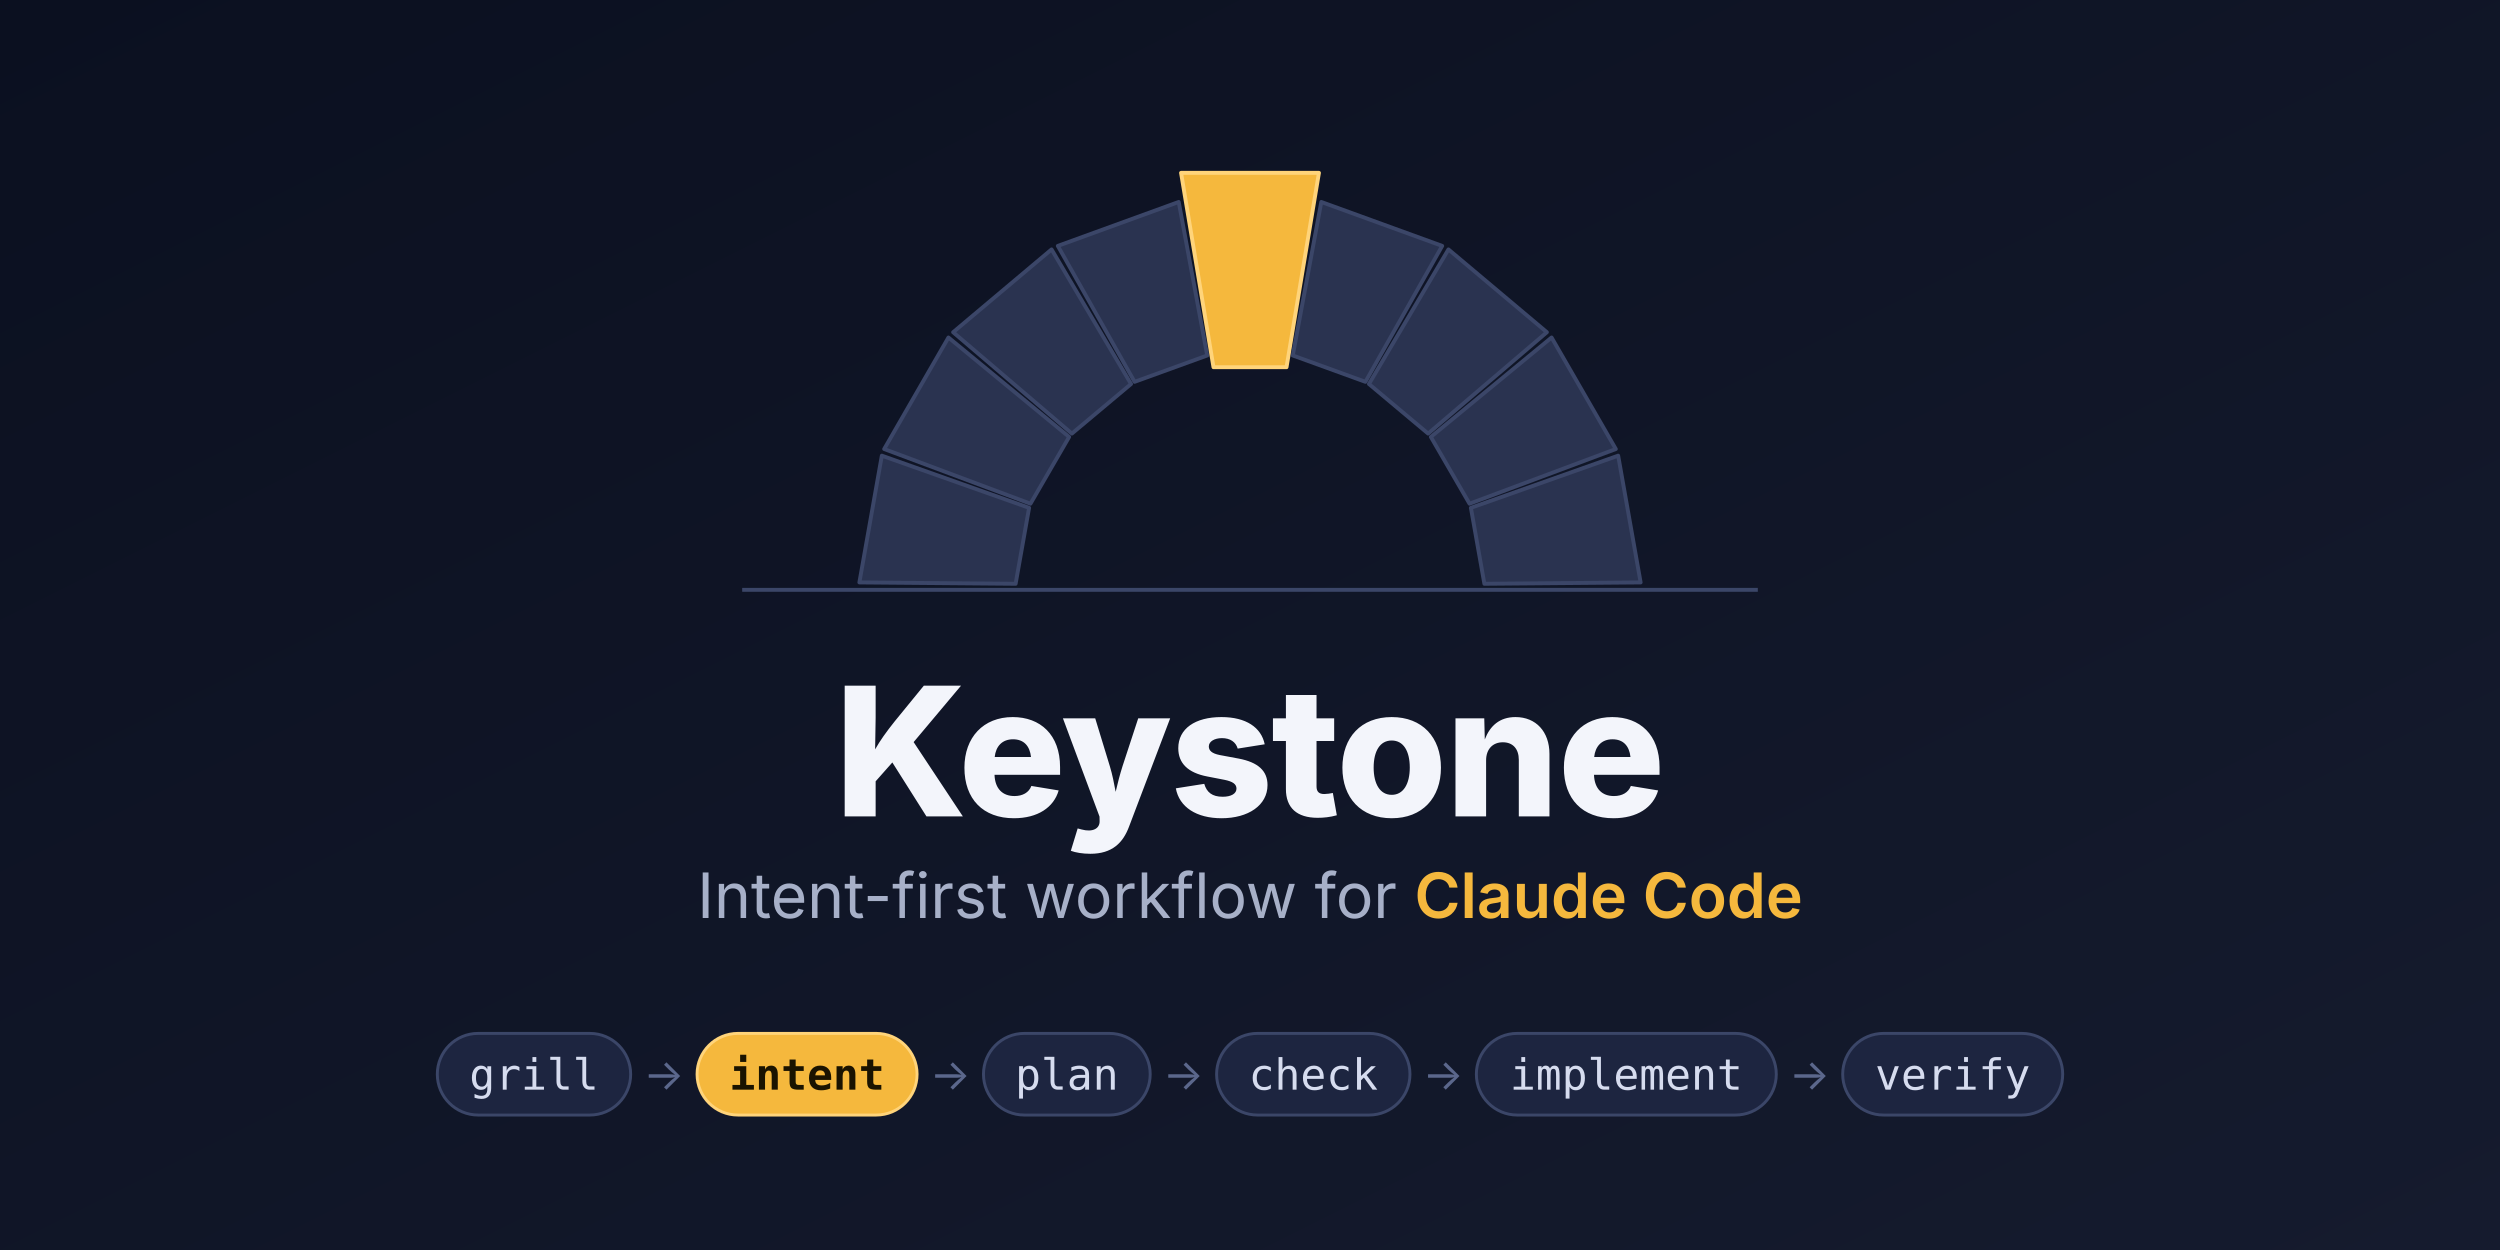
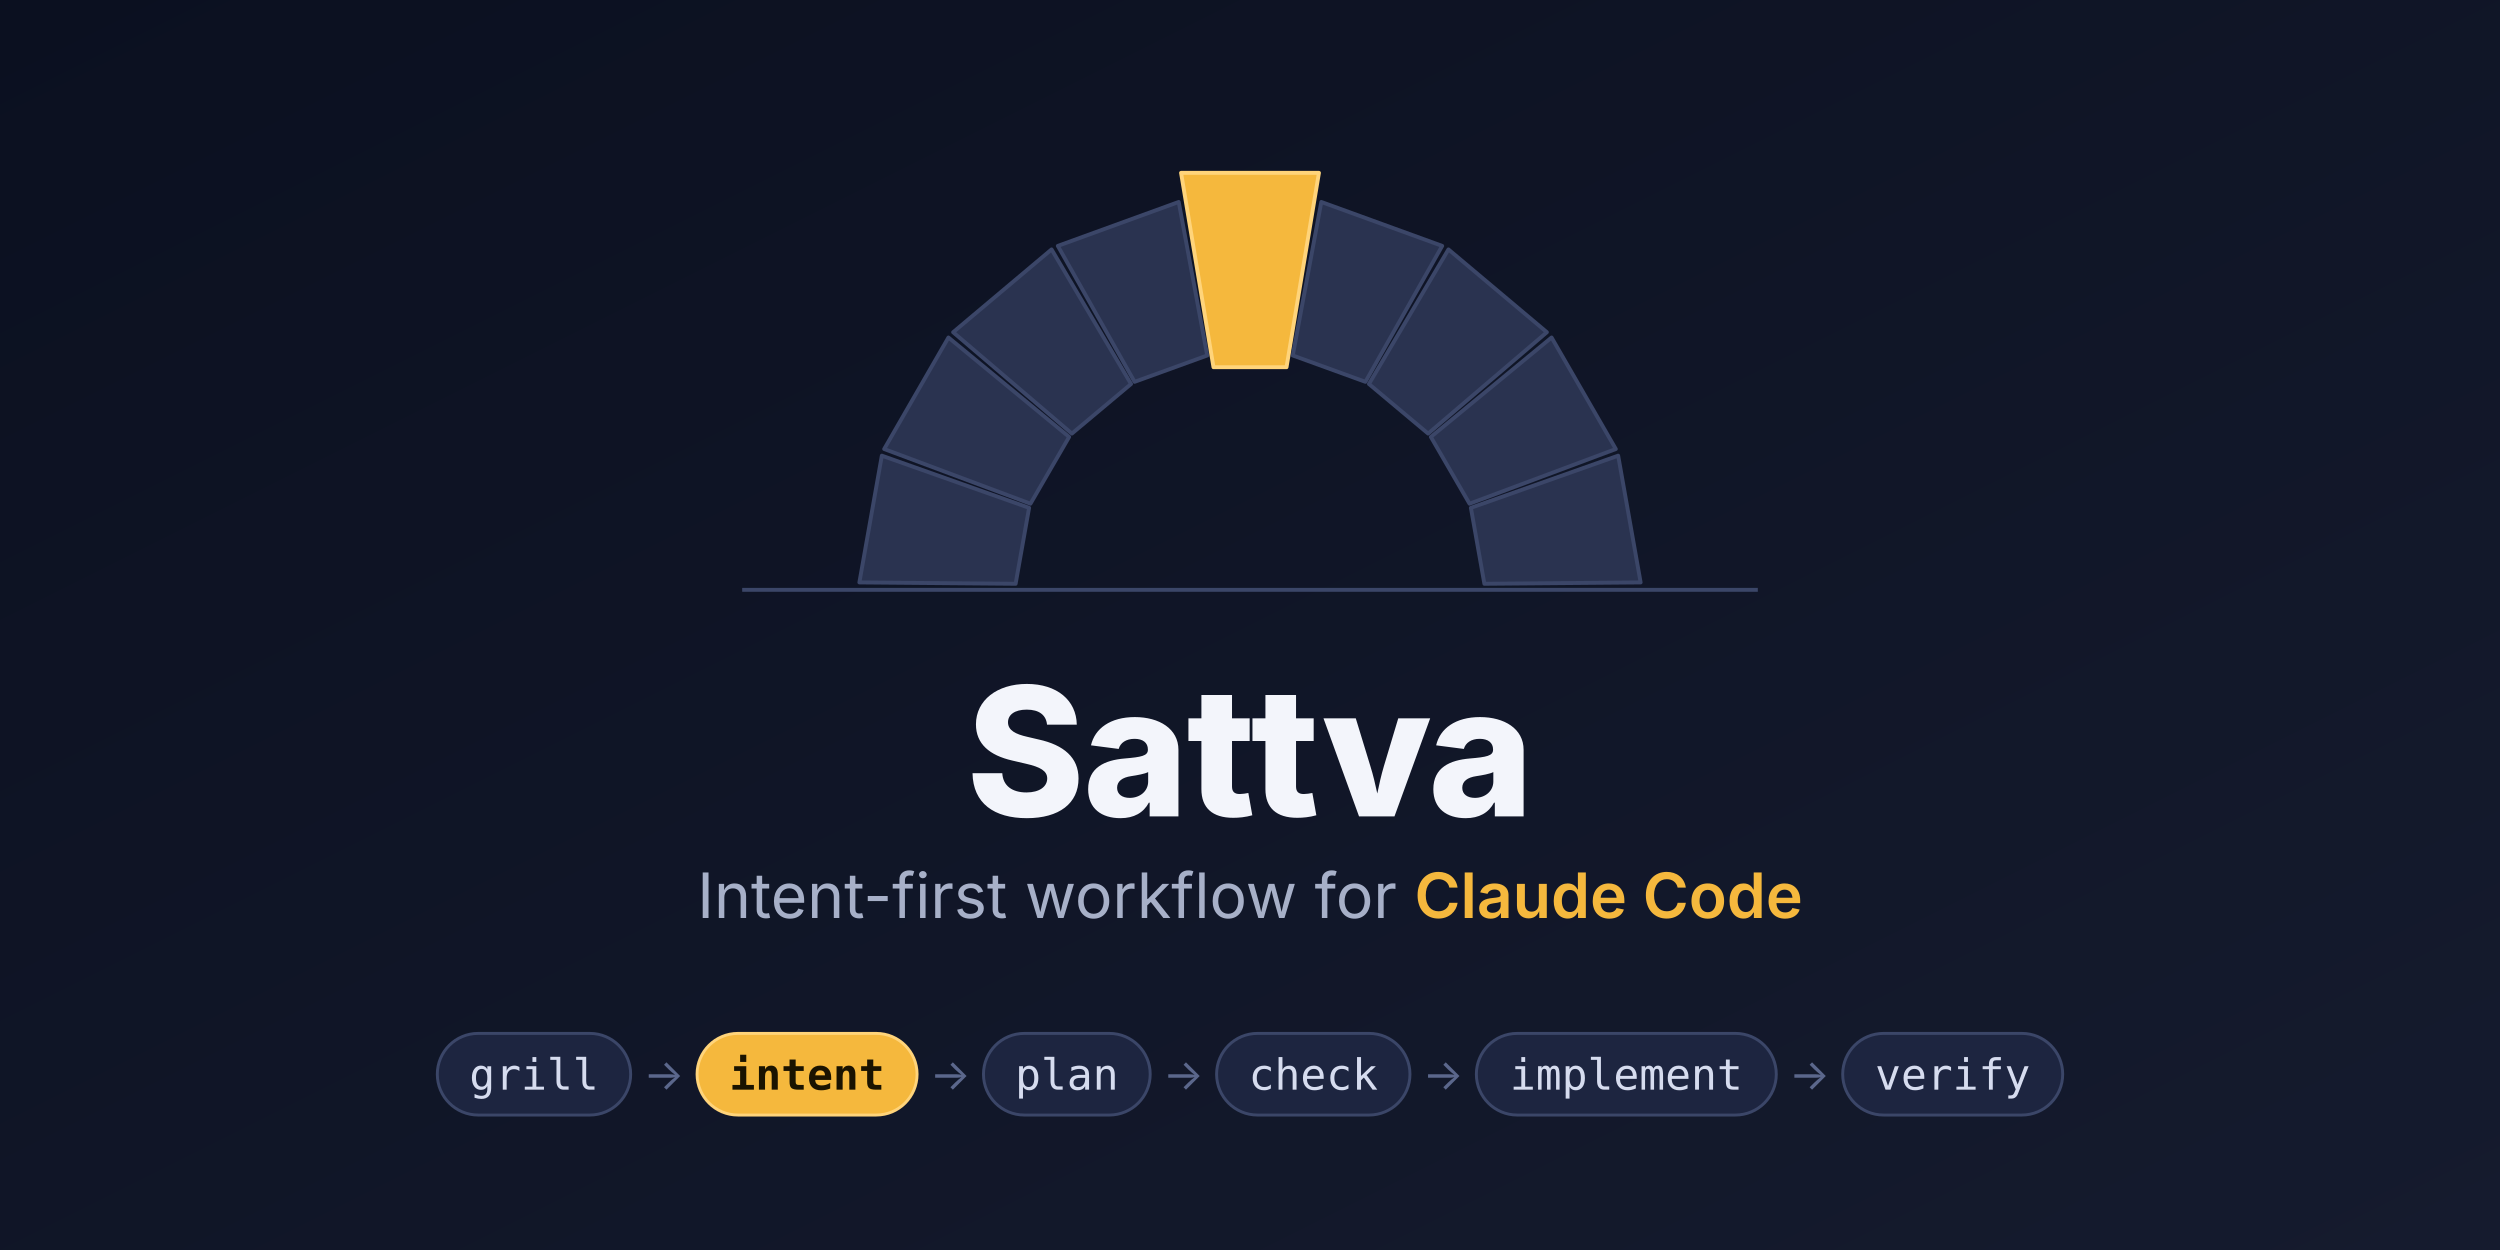
- <svg xmlns="http://www.w3.org/2000/svg" width="1280" height="640" viewBox="0 0 1280 640" role="img" aria-label="Keystone — intent-first workflow for Claude Code">
+ <svg xmlns="http://www.w3.org/2000/svg" width="1280" height="640" viewBox="0 0 1280 640" role="img" aria-label="Sattva — intent-first workflow for Claude Code">
  <defs>
    <linearGradient id="g" x1="0" y1="0" x2="1" y2="1">
      <stop offset="0" stop-color="#0b1020" />
      <stop offset="1" stop-color="#151b2e" />
    </linearGradient>
  </defs>
  <rect width="1280" height="640" fill="url(#g)" />
  <polygon points="520.0,298.9 440.0,298.2 451.5,233.3 526.9,260.0" fill="#2a3350" stroke="#3b4668" stroke-width="2" stroke-linejoin="round" />
  <polygon points="527.6,257.9 452.7,229.9 485.6,172.8 547.4,223.7" fill="#2a3350" stroke="#3b4668" stroke-width="2" stroke-linejoin="round" />
  <polygon points="548.8,222.0 488.0,170.1 538.4,127.7 579.1,196.6" fill="#2a3350" stroke="#3b4668" stroke-width="2" stroke-linejoin="round" />
  <polygon points="580.9,195.5 541.6,125.9 603.5,103.4 618.1,182.0" fill="#2a3350" stroke="#3b4668" stroke-width="2" stroke-linejoin="round" />
  <polygon points="621.3,188.0 604.7,88.5 675.3,88.5 658.7,188.0" fill="#f5b83d" stroke="#ffd47a" stroke-width="2" stroke-linejoin="round" />
  <polygon points="661.9,182.0 676.5,103.4 738.4,125.9 699.1,195.5" fill="#2a3350" stroke="#3b4668" stroke-width="2" stroke-linejoin="round" />
  <polygon points="700.9,196.6 741.6,127.7 792.0,170.1 731.2,222.0" fill="#2a3350" stroke="#3b4668" stroke-width="2" stroke-linejoin="round" />
  <polygon points="732.6,223.7 794.4,172.8 827.3,229.9 752.4,257.9" fill="#2a3350" stroke="#3b4668" stroke-width="2" stroke-linejoin="round" />
  <polygon points="753.1,260.0 828.5,233.3 840.0,298.2 760.0,298.9" fill="#2a3350" stroke="#3b4668" stroke-width="2" stroke-linejoin="round" />
  <line x1="380" y1="302" x2="900" y2="302" stroke="#3b4668" stroke-width="2" />
-   <text x="640" y="418" text-anchor="middle" font-family="'Segoe UI', 'Inter', 'Helvetica Neue', Arial, sans-serif" font-size="92" font-weight="800" fill="#f3f5fb" letter-spacing="-1">Keystone</text>
+   <text x="640" y="418" text-anchor="middle" font-family="'Segoe UI', 'Inter', 'Helvetica Neue', Arial, sans-serif" font-size="92" font-weight="800" fill="#f3f5fb" letter-spacing="-1">Sattva</text>
  <text x="640" y="470" text-anchor="middle" font-family="'Segoe UI', 'Inter', 'Helvetica Neue', Arial, sans-serif" font-size="32" fill="#a7b0c8">Intent-first workflow for <tspan fill="#f5b83d" font-weight="600">Claude Code</tspan>
  </text>
  <rect x="223.9" y="529.1" width="99" height="41.8" rx="20.9" fill="#1d2540" stroke="#3b4668" stroke-width="1.5" />
  <text x="273.4" y="557.92" text-anchor="middle" font-family="'JetBrains Mono', 'Cascadia Code', Consolas, 'SFMono-Regular', monospace" font-size="22" fill="#d6dcef" font-weight="500">grill</text>
  <text x="339.9" y="557.92" text-anchor="middle" font-family="'Segoe UI', 'Inter', 'Helvetica Neue', Arial, sans-serif" font-size="22" fill="#5b678c">→</text>
  <rect x="356.9" y="529.1" width="112.64" height="41.8" rx="20.9" fill="#f5b83d" stroke="#ffd47a" stroke-width="1.5" />
  <text x="413.22" y="557.92" text-anchor="middle" font-family="'JetBrains Mono', 'Cascadia Code', Consolas, 'SFMono-Regular', monospace" font-size="22" fill="#1a1300" font-weight="700">intent</text>
  <text x="486.54" y="557.92" text-anchor="middle" font-family="'Segoe UI', 'Inter', 'Helvetica Neue', Arial, sans-serif" font-size="22" fill="#5b678c">→</text>
  <rect x="503.54" y="529.1" width="85.36" height="41.8" rx="20.9" fill="#1d2540" stroke="#3b4668" stroke-width="1.5" />
  <text x="546.22" y="557.92" text-anchor="middle" font-family="'JetBrains Mono', 'Cascadia Code', Consolas, 'SFMono-Regular', monospace" font-size="22" fill="#d6dcef" font-weight="500">plan</text>
  <text x="605.9" y="557.92" text-anchor="middle" font-family="'Segoe UI', 'Inter', 'Helvetica Neue', Arial, sans-serif" font-size="22" fill="#5b678c">→</text>
  <rect x="622.9" y="529.1" width="99" height="41.8" rx="20.9" fill="#1d2540" stroke="#3b4668" stroke-width="1.5" />
  <text x="672.4" y="557.92" text-anchor="middle" font-family="'JetBrains Mono', 'Cascadia Code', Consolas, 'SFMono-Regular', monospace" font-size="22" fill="#d6dcef" font-weight="500">check</text>
  <text x="738.9" y="557.92" text-anchor="middle" font-family="'Segoe UI', 'Inter', 'Helvetica Neue', Arial, sans-serif" font-size="22" fill="#5b678c">→</text>
  <rect x="755.9" y="529.1" width="153.56" height="41.8" rx="20.9" fill="#1d2540" stroke="#3b4668" stroke-width="1.5" />
  <text x="832.68" y="557.92" text-anchor="middle" font-family="'JetBrains Mono', 'Cascadia Code', Consolas, 'SFMono-Regular', monospace" font-size="22" fill="#d6dcef" font-weight="500">implement</text>
  <text x="926.46" y="557.92" text-anchor="middle" font-family="'Segoe UI', 'Inter', 'Helvetica Neue', Arial, sans-serif" font-size="22" fill="#5b678c">→</text>
  <rect x="943.46" y="529.1" width="112.64" height="41.8" rx="20.9" fill="#1d2540" stroke="#3b4668" stroke-width="1.5" />
  <text x="999.78" y="557.92" text-anchor="middle" font-family="'JetBrains Mono', 'Cascadia Code', Consolas, 'SFMono-Regular', monospace" font-size="22" fill="#d6dcef" font-weight="500">verify</text>
</svg>
